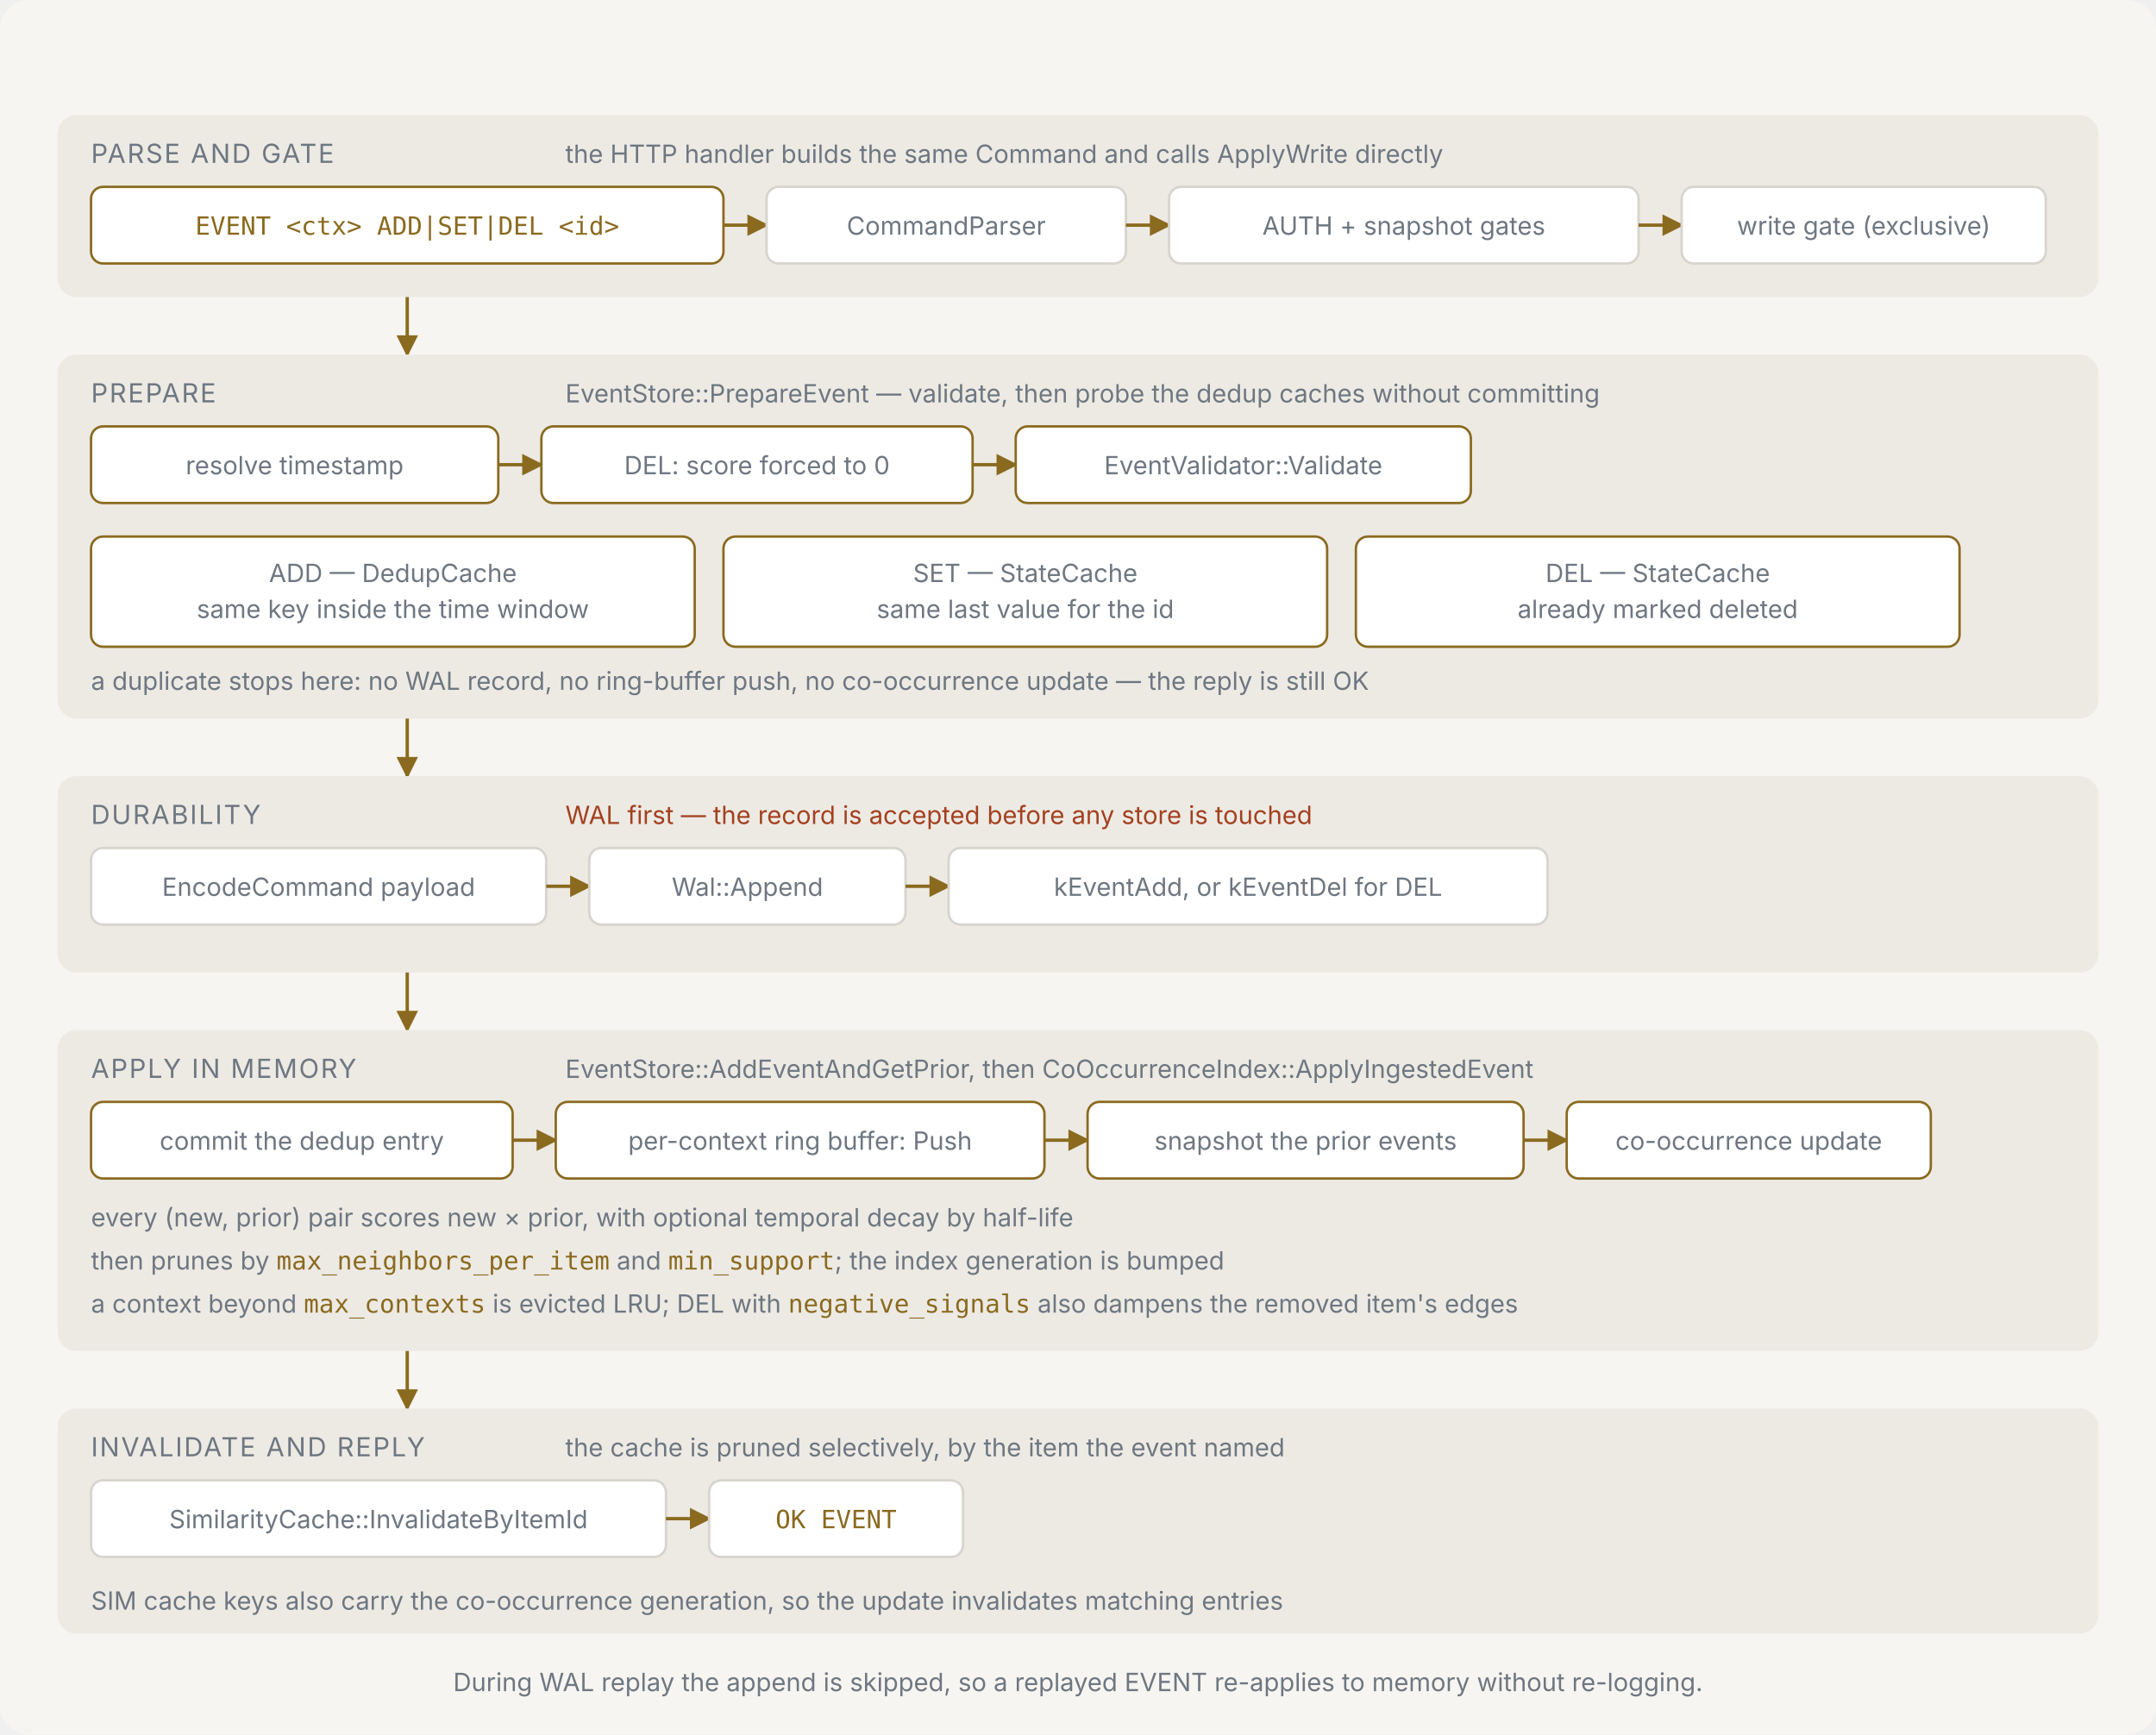
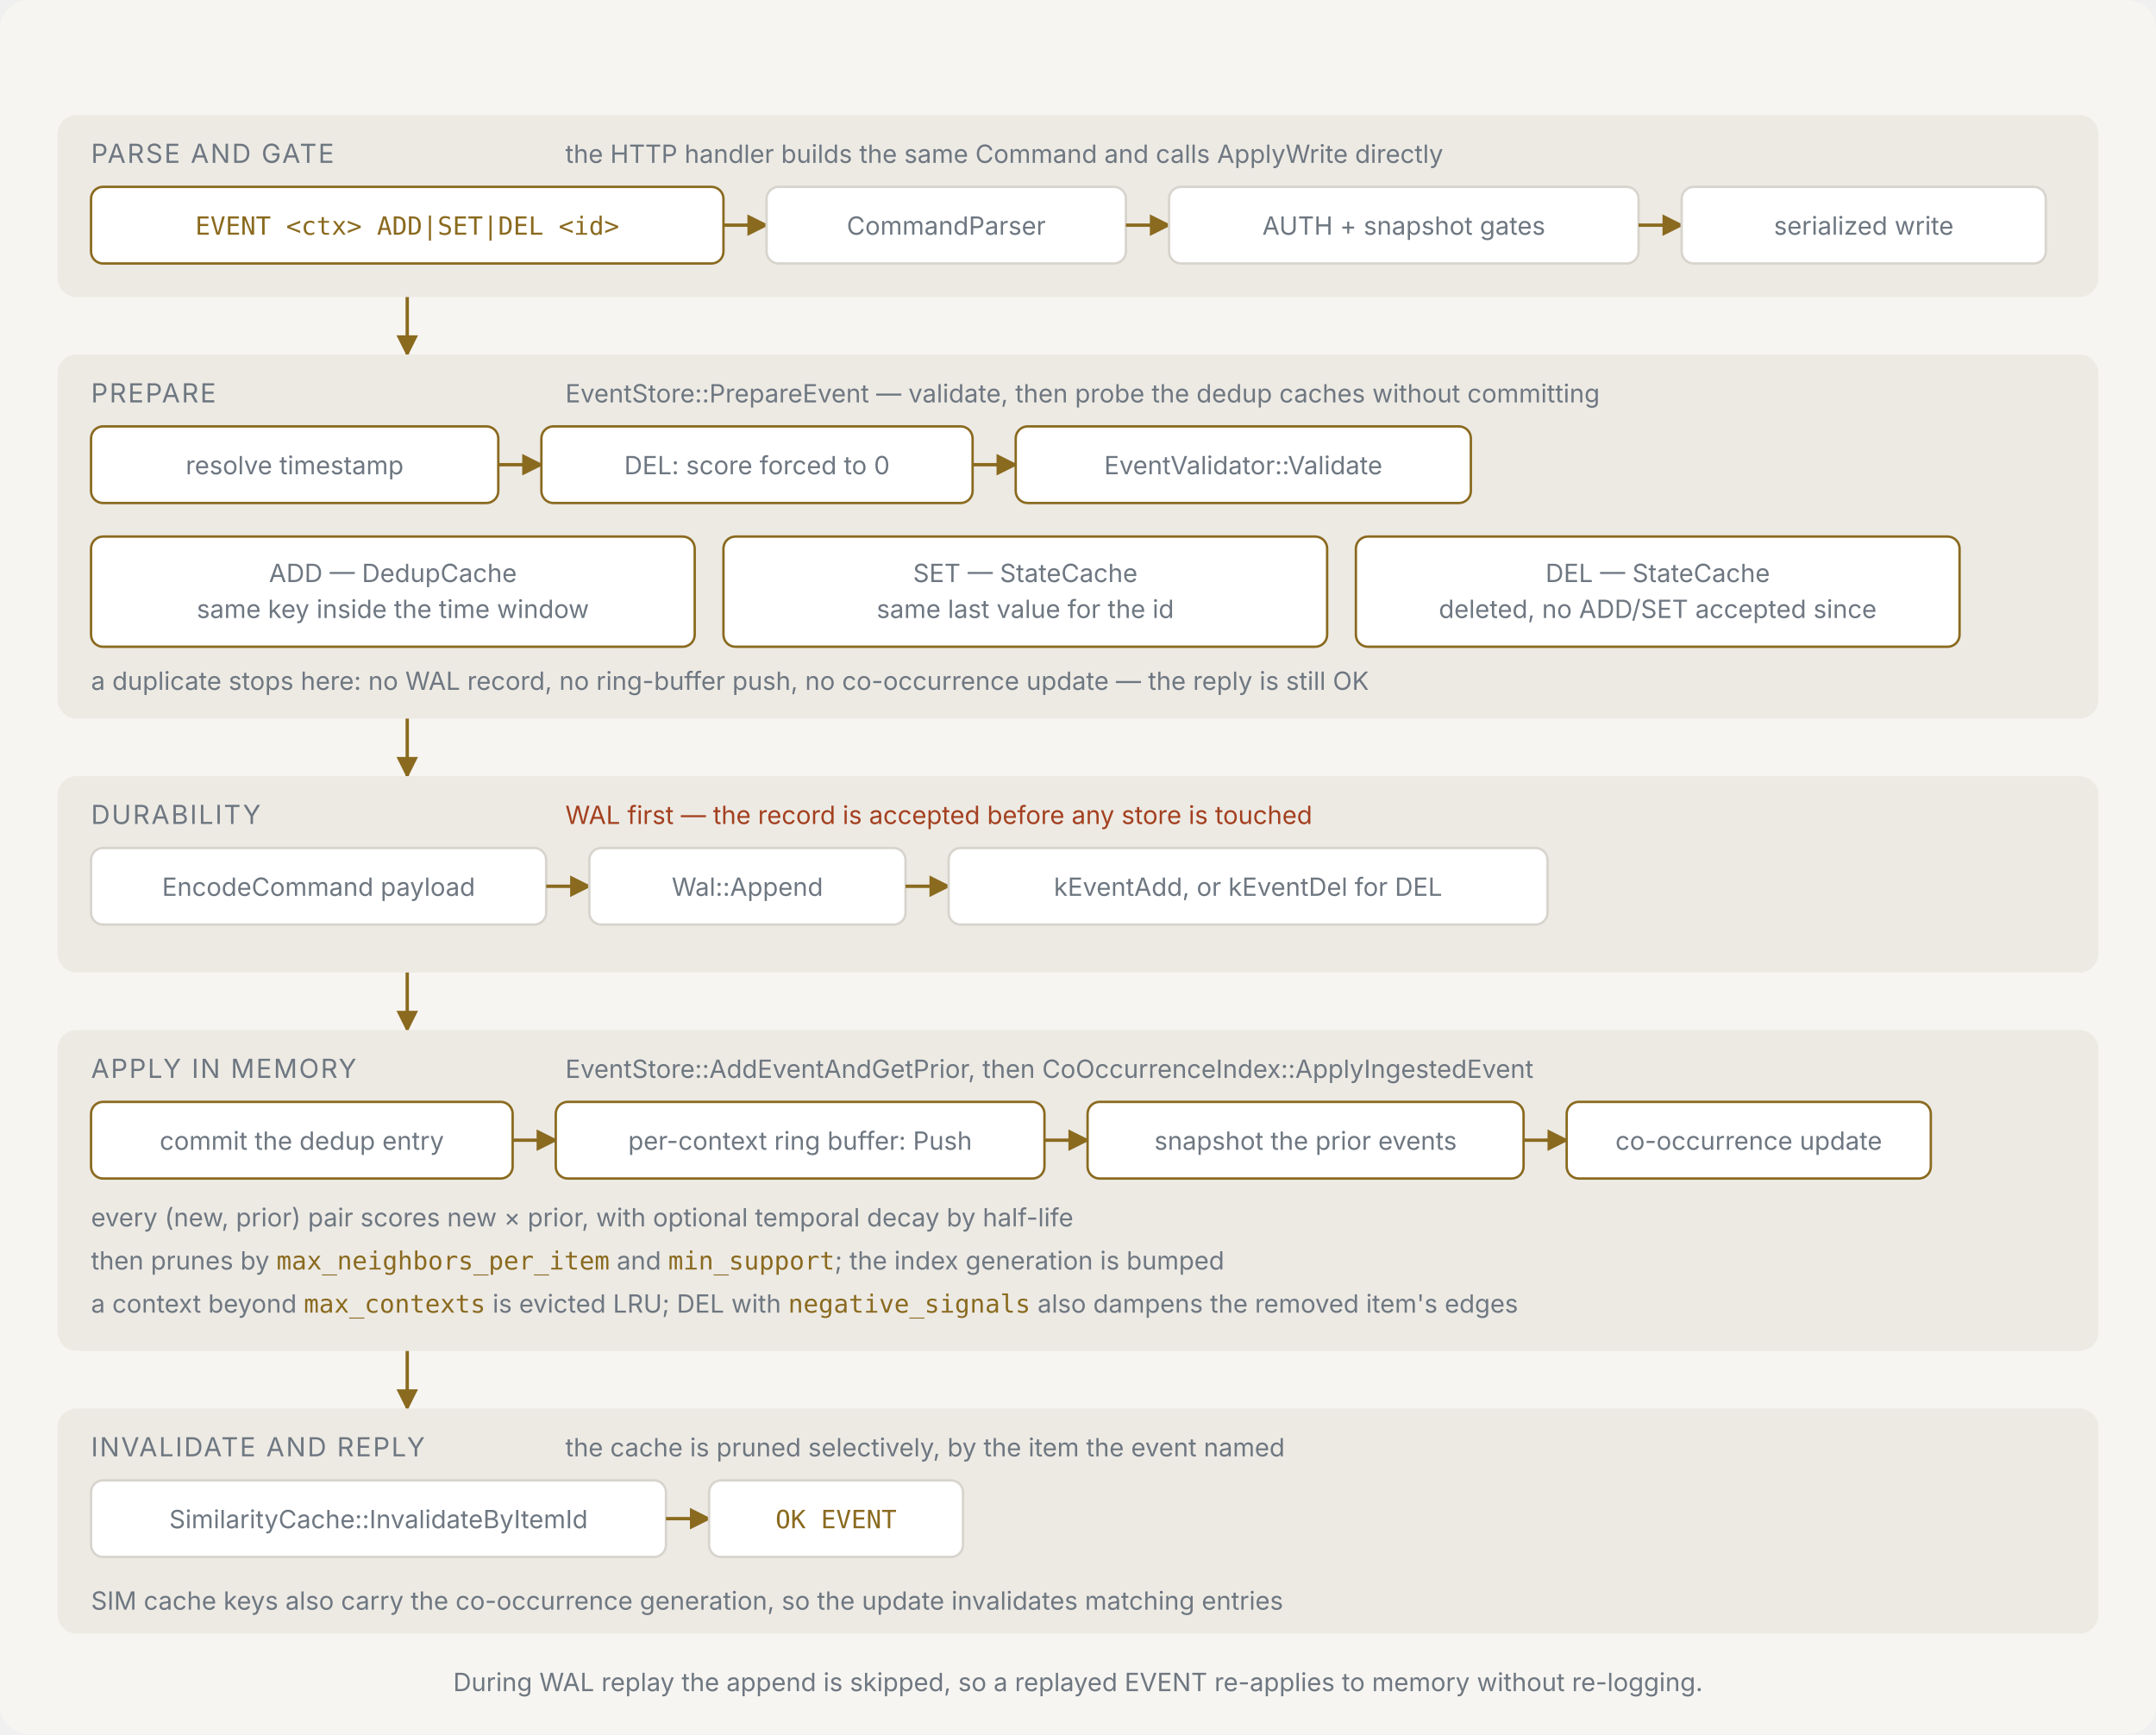
<svg xmlns="http://www.w3.org/2000/svg" viewBox="0 0 900 724" width="900" height="724" role="img" aria-labelledby="ttl dsc">
  <style>
    .bg    { fill:#f7f5f1 }
    .grp   { fill:#edeae4 }
    .chip  { fill:#ffffff; stroke:#d7d4cd }
    .alt   { fill:#ffffff; stroke:#8a6a1f }
    .ln2   { fill:none; stroke:#8a6a1f; stroke-width:1.4 }
    .ah2   { fill:#8a6a1f }
    text   { font-family:Inter,"Helvetica Neue","Hiragino Sans","Noto Sans JP",Arial,sans-serif; fill:#1f2328 }
    .lbl   { font-size:11px; fill:#6e7781; letter-spacing:.06em }
    .s     { font-size:10.5px; fill:#6e7781 }
    .warnt { fill:#a3401f }
    .mono  { font-family:ui-monospace,SFMono-Regular,Menlo,Consolas,monospace; font-size:10.5px; fill:#8a6a1f }
    @media (prefers-color-scheme: dark) {
      .bg{fill:#0d1117} .grp{fill:#12171d}
      .chip{fill:#161b22;stroke:#30363d} .alt{fill:#161b22;stroke:#d9b45c}
      .ln2{stroke:#d9b45c} .ah2{fill:#d9b45c} .mono{fill:#d9b45c}
      text{fill:#e6edf3} .lbl{fill:#8b949e} .s{fill:#8b949e} .warnt{fill:#e08a68}
    }
  </style>
  <defs>
    <marker id="b" markerUnits="userSpaceOnUse" markerWidth="9" markerHeight="9" refX="8" refY="4.5" orient="auto">
      <path class="ah2" d="M0,0 L9,4.5 L0,9 z" />
    </marker>
  </defs>
  <rect class="bg" x="0" y="0" width="900" height="724" rx="12" />
  <rect class="grp" x="24" y="48" width="852" height="76" rx="8" />
  <text class="lbl" x="38" y="68">PARSE AND GATE</text>
  <text class="s" x="236" y="68">the HTTP handler builds the same Command and calls ApplyWrite directly</text>
  <rect class="alt" x="38" y="78" width="264" height="32" rx="5" />
  <text class="mono" x="170" y="98" text-anchor="middle">EVENT &lt;ctx&gt; ADD|SET|DEL &lt;id&gt;</text>
  <path class="ln2" d="M 302 94 H 320" marker-end="url(#b)" />
  <rect class="chip" x="320" y="78" width="150" height="32" rx="5" />
  <text class="s" x="395" y="98" text-anchor="middle">CommandParser</text>
  <path class="ln2" d="M 470 94 H 488" marker-end="url(#b)" />
  <rect class="chip" x="488" y="78" width="196" height="32" rx="5" />
  <text class="s" x="586" y="98" text-anchor="middle">AUTH + snapshot gates</text>
  <path class="ln2" d="M 684 94 H 702" marker-end="url(#b)" />
  <rect class="chip" x="702" y="78" width="152" height="32" rx="5" />
-   <text class="s" x="778" y="98" text-anchor="middle">write gate (exclusive)</text>
+   <text class="s" x="778" y="98" text-anchor="middle">serialized write</text>
  <path class="ln2" d="M 170 124 V 148" marker-end="url(#b)" />
  <rect class="grp" x="24" y="148" width="852" height="152" rx="8" />
  <text class="lbl" x="38" y="168">PREPARE</text>
  <text class="s" x="236" y="168">EventStore::PrepareEvent — validate, then probe the dedup caches without committing</text>
  <rect class="alt" x="38" y="178" width="170" height="32" rx="5" />
  <text class="s" x="123" y="198" text-anchor="middle">resolve timestamp</text>
  <path class="ln2" d="M 208 194 H 226" marker-end="url(#b)" />
  <rect class="alt" x="226" y="178" width="180" height="32" rx="5" />
  <text class="s" x="316" y="198" text-anchor="middle">DEL: score forced to 0</text>
  <path class="ln2" d="M 406 194 H 424" marker-end="url(#b)" />
  <rect class="alt" x="424" y="178" width="190" height="32" rx="5" />
  <text class="s" x="519" y="198" text-anchor="middle">EventValidator::Validate</text>
  <rect class="alt" x="38" y="224" width="252" height="46" rx="5" />
  <text class="s" x="164" y="243" text-anchor="middle">ADD — DedupCache</text>
  <text class="s" x="164" y="258" text-anchor="middle">same key inside the time window</text>
  <rect class="alt" x="302" y="224" width="252" height="46" rx="5" />
  <text class="s" x="428" y="243" text-anchor="middle">SET — StateCache</text>
  <text class="s" x="428" y="258" text-anchor="middle">same last value for the id</text>
  <rect class="alt" x="566" y="224" width="252" height="46" rx="5" />
  <text class="s" x="692" y="243" text-anchor="middle">DEL — StateCache</text>
-   <text class="s" x="692" y="258" text-anchor="middle">already marked deleted</text>
+   <text class="s" x="692" y="258" text-anchor="middle">deleted, no ADD/SET accepted since</text>
  <text class="s" x="38" y="288">a duplicate stops here: no WAL record, no ring-buffer push, no co-occurrence update — the reply is still OK</text>
  <path class="ln2" d="M 170 300 V 324" marker-end="url(#b)" />
  <rect class="grp" x="24" y="324" width="852" height="82" rx="8" />
  <text class="lbl" x="38" y="344">DURABILITY</text>
  <text class="s warnt" x="236" y="344">WAL first — the record is accepted before any store is touched</text>
  <rect class="chip" x="38" y="354" width="190" height="32" rx="5" />
  <text class="s" x="133" y="374" text-anchor="middle">EncodeCommand payload</text>
  <path class="ln2" d="M 228 370 H 246" marker-end="url(#b)" />
  <rect class="chip" x="246" y="354" width="132" height="32" rx="5" />
  <text class="s" x="312" y="374" text-anchor="middle">Wal::Append</text>
  <path class="ln2" d="M 378 370 H 396" marker-end="url(#b)" />
  <rect class="chip" x="396" y="354" width="250" height="32" rx="5" />
  <text class="s" x="521" y="374" text-anchor="middle">kEventAdd, or kEventDel for DEL</text>
  <path class="ln2" d="M 170 406 V 430" marker-end="url(#b)" />
  <rect class="grp" x="24" y="430" width="852" height="134" rx="8" />
  <text class="lbl" x="38" y="450">APPLY IN MEMORY</text>
  <text class="s" x="236" y="450">EventStore::AddEventAndGetPrior, then CoOccurrenceIndex::ApplyIngestedEvent</text>
  <rect class="alt" x="38" y="460" width="176" height="32" rx="5" />
  <text class="s" x="126" y="480" text-anchor="middle">commit the dedup entry</text>
  <path class="ln2" d="M 214 476 H 232" marker-end="url(#b)" />
  <rect class="alt" x="232" y="460" width="204" height="32" rx="5" />
  <text class="s" x="334" y="480" text-anchor="middle">per-context ring buffer: Push</text>
  <path class="ln2" d="M 436 476 H 454" marker-end="url(#b)" />
  <rect class="alt" x="454" y="460" width="182" height="32" rx="5" />
  <text class="s" x="545" y="480" text-anchor="middle">snapshot the prior events</text>
  <path class="ln2" d="M 636 476 H 654" marker-end="url(#b)" />
  <rect class="alt" x="654" y="460" width="152" height="32" rx="5" />
  <text class="s" x="730" y="480" text-anchor="middle">co-occurrence update</text>
  <text class="s" x="38" y="512">every (new, prior) pair scores new × prior, with optional temporal decay by half-life</text>
  <text class="s" x="38" y="530">then prunes by <tspan class="mono">max_neighbors_per_item</tspan> and <tspan class="mono">min_support</tspan>; the index generation is bumped</text>
  <text class="s" x="38" y="548">a context beyond <tspan class="mono">max_contexts</tspan> is evicted LRU; DEL with <tspan class="mono">negative_signals</tspan> also dampens the removed item's edges</text>
  <path class="ln2" d="M 170 564 V 588" marker-end="url(#b)" />
  <rect class="grp" x="24" y="588" width="852" height="94" rx="8" />
  <text class="lbl" x="38" y="608">INVALIDATE AND REPLY</text>
  <text class="s" x="236" y="608">the cache is pruned selectively, by the item the event named</text>
  <rect class="chip" x="38" y="618" width="240" height="32" rx="5" />
  <text class="s" x="158" y="638" text-anchor="middle">SimilarityCache::InvalidateByItemId</text>
  <path class="ln2" d="M 278 634 H 296" marker-end="url(#b)" />
  <rect class="chip" x="296" y="618" width="106" height="32" rx="5" />
  <text class="mono" x="349" y="638" text-anchor="middle">OK EVENT</text>
  <text class="s" x="38" y="672">SIM cache keys also carry the co-occurrence generation, so the update invalidates matching entries</text>
  <text class="s" x="450" y="706" text-anchor="middle">During WAL replay the append is skipped, so a replayed EVENT re-applies to memory without re-logging.</text>
</svg>
